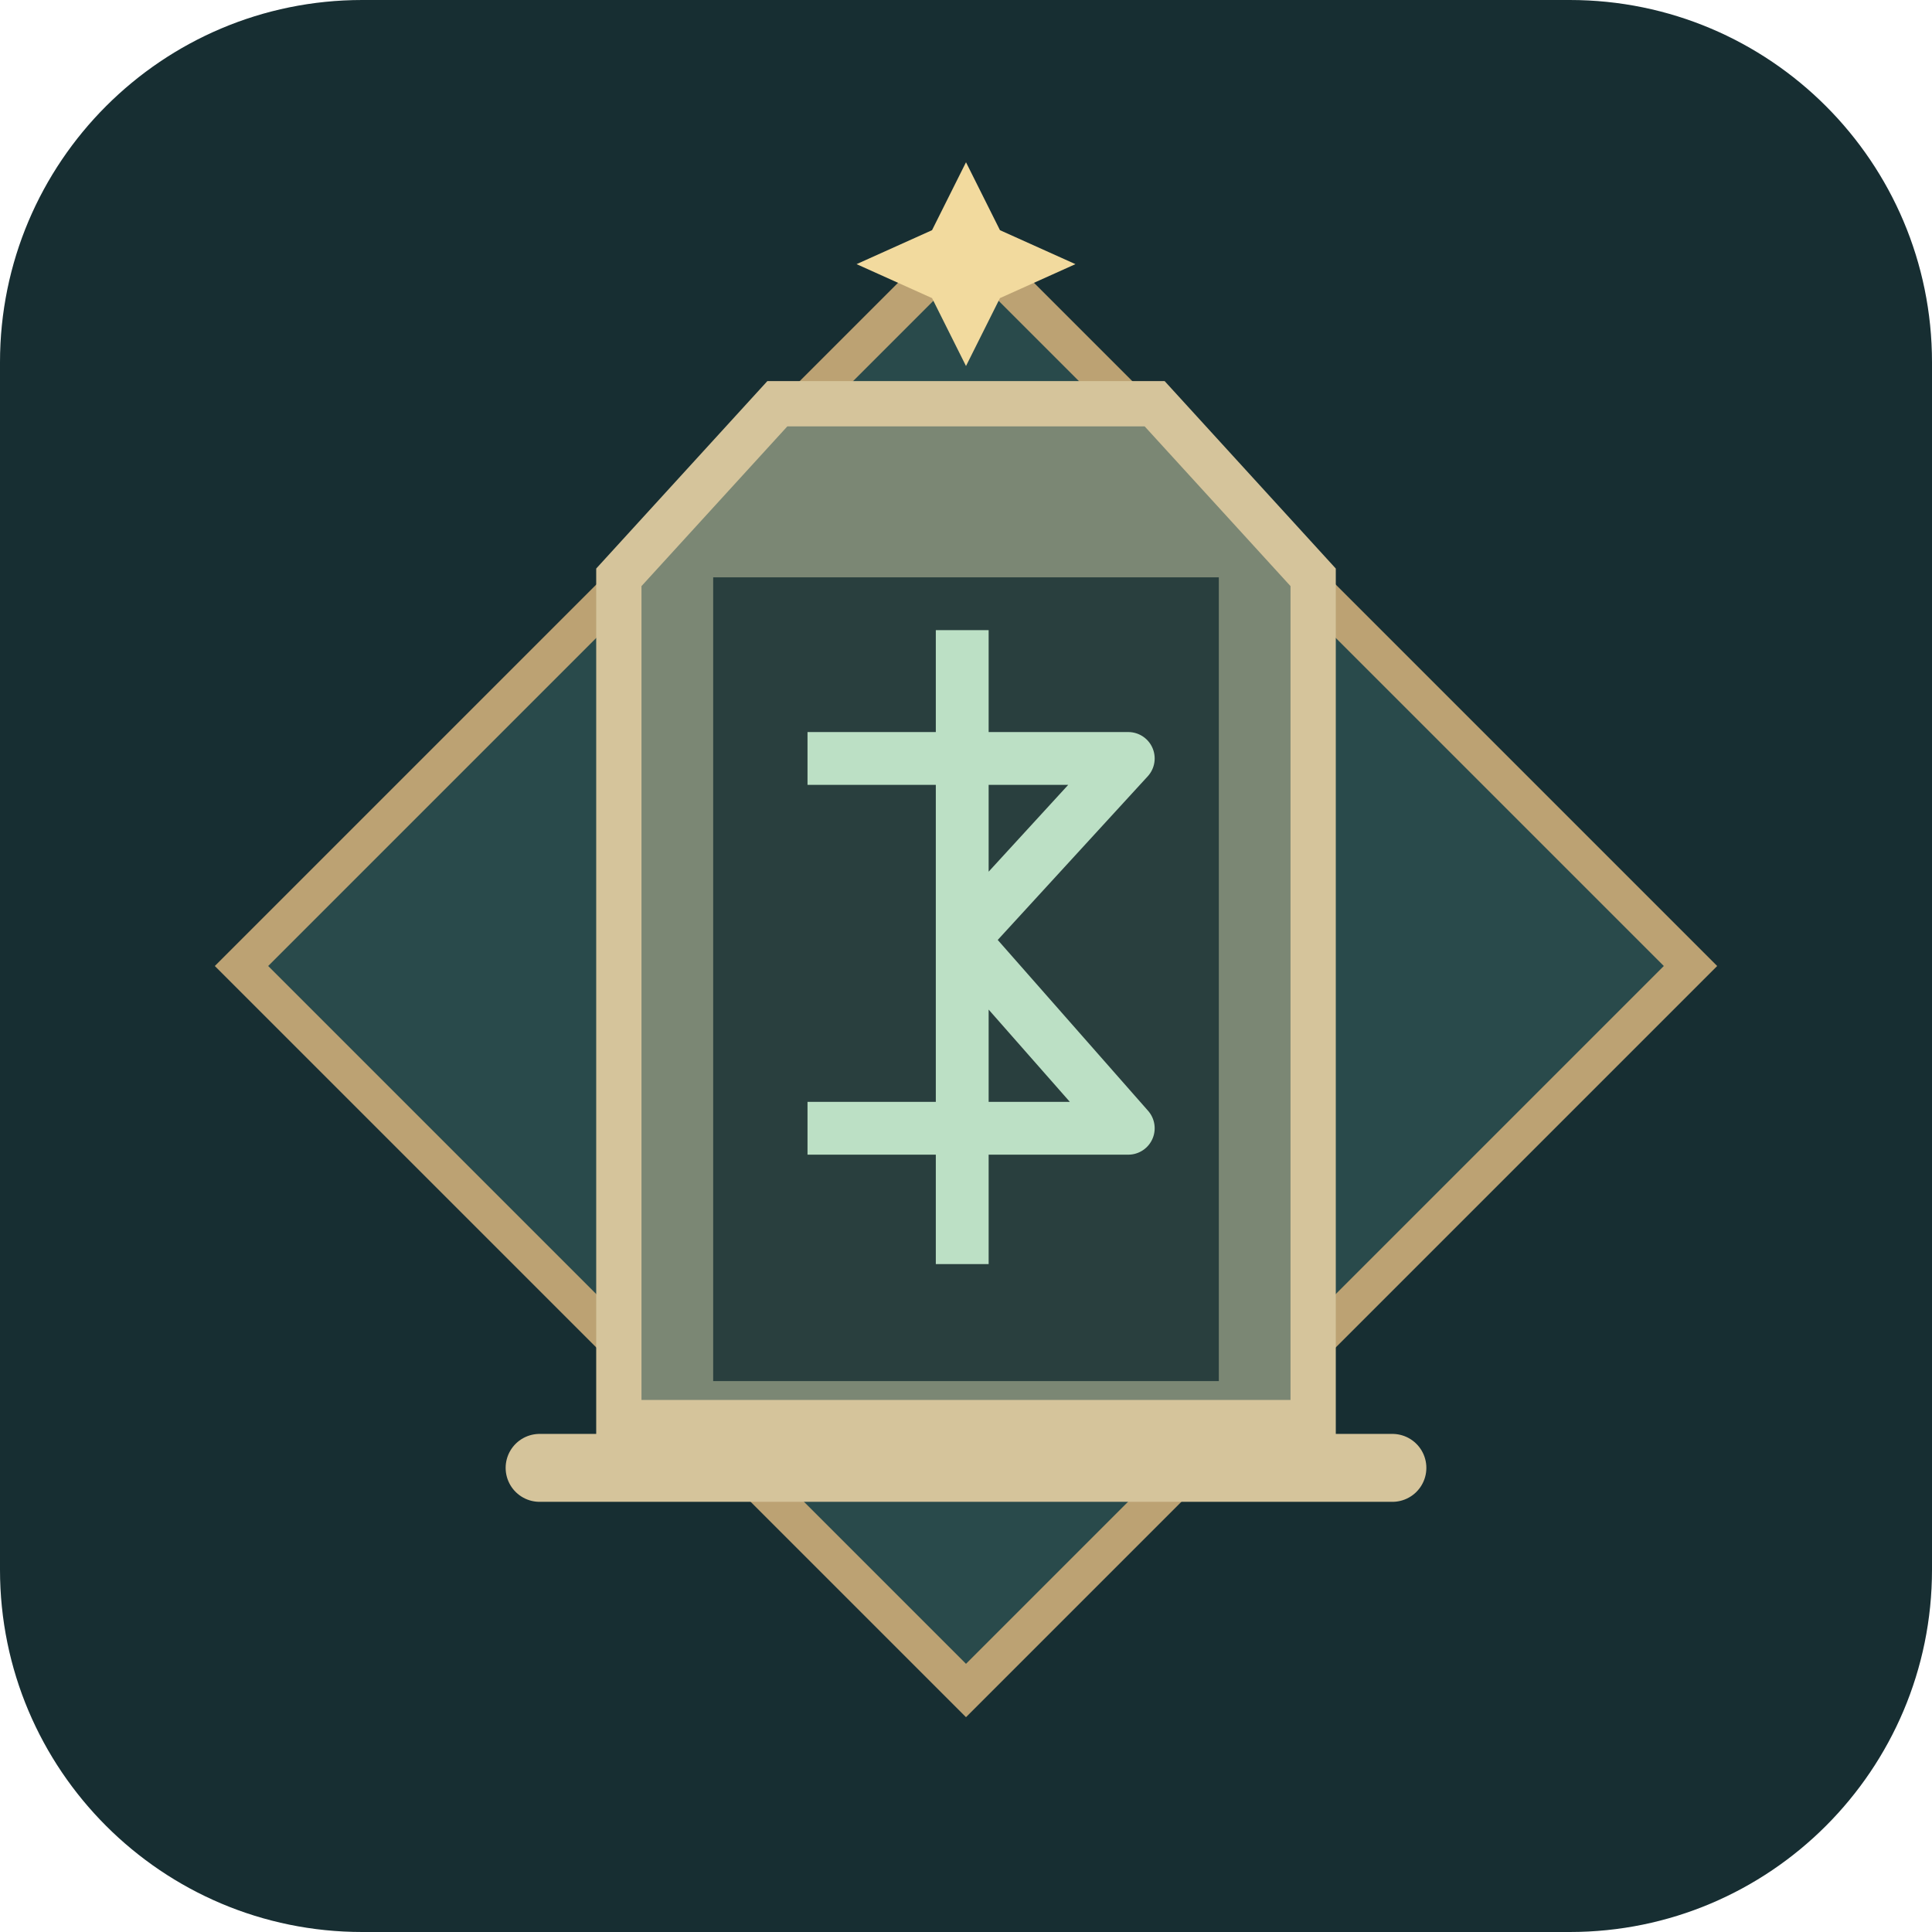
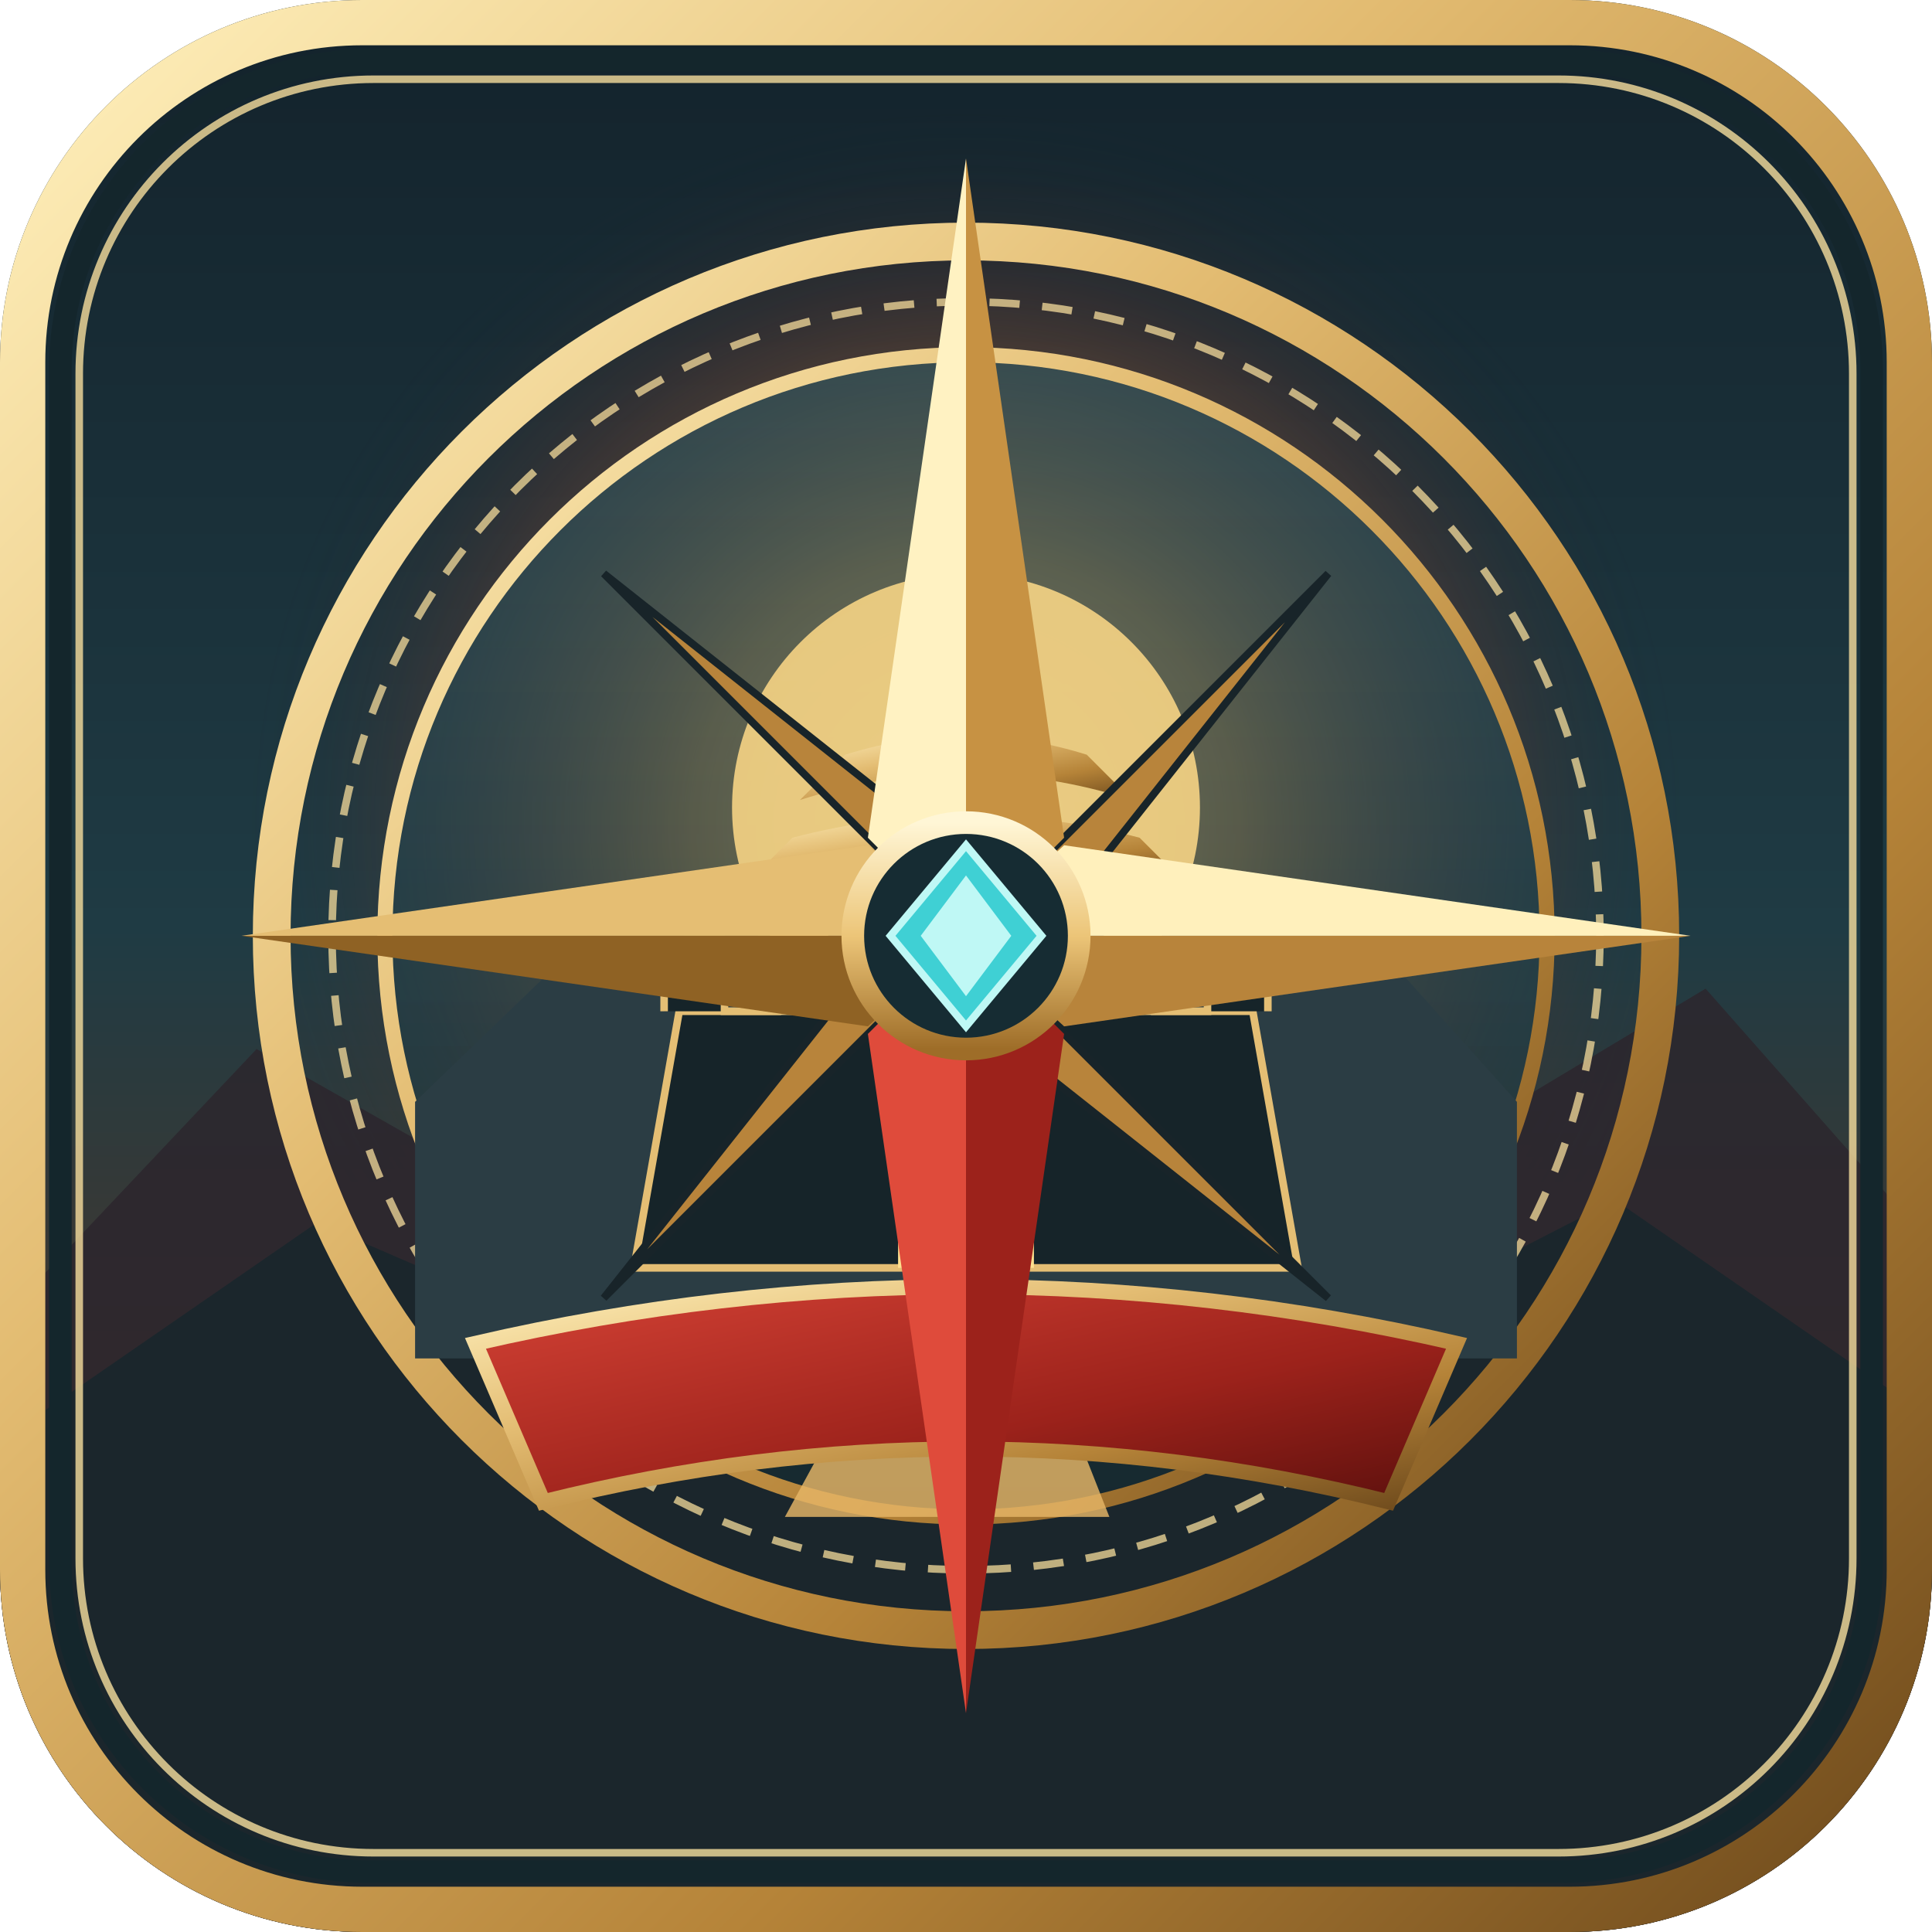
<svg xmlns="http://www.w3.org/2000/svg" width="512" height="512" viewBox="0 0 512 512">
-   <rect width="512" height="512" rx="96" fill="#172e32" />
-   <path d="M64 256L256 64l192 192-192 192z" fill="#294a4b" stroke="#bca273" stroke-width="10" />
-   <path d="M164 377V153l42-46h100l42 46v224z" fill="#7b8774" stroke="#d5c49b" stroke-width="12" />
-   <path d="M189 153h134v213H189z" fill="#293f3e" />
-   <path d="M214 201h85l-44 48 44 50h-85m41-132v168" fill="none" stroke="#bce0c5" stroke-width="14" stroke-linejoin="round" />
-   <path d="M143 389h226" stroke="#d5c49b" stroke-width="18" stroke-linecap="round" />
-   <path d="M256 43l9 18 20 9-20 9-9 18-9-18-20-9 20-9z" fill="#f2da9e" />
+   <defs>
+     <linearGradient id="bgGrad" x1="0" y1="0" x2="0" y2="1">
+       <stop offset="0%" stop-color="#13222b" />
+       <stop offset="48%" stop-color="#1f3b44" />
+       <stop offset="78%" stop-color="#4e3729" />
+       <stop offset="100%" stop-color="#1a181b" />
+     </linearGradient>
+     <radialGradient id="sunGlow" cx="50%" cy="46%" r="44%">
+       <stop offset="0%" stop-color="#ffdf8e" stop-opacity="0.95" />
+       <stop offset="38%" stop-color="#e89943" stop-opacity="0.65" />
+       <stop offset="75%" stop-color="#8c3f2b" stop-opacity="0.22" />
+       <stop offset="100%" stop-color="#13222b" stop-opacity="0" />
+     </radialGradient>
+     <linearGradient id="goldGrad" x1="0" y1="0" x2="1" y2="1">
+       <stop offset="0%" stop-color="#fff0bc" />
+       <stop offset="35%" stop-color="#e3bc72" />
+       <stop offset="70%" stop-color="#b58338" />
+       <stop offset="100%" stop-color="#6e4a1c" />
+     </linearGradient>
+     <linearGradient id="goldBright" x1="0" y1="0" x2="0" y2="1">
+       <stop offset="0%" stop-color="#fff6d6" />
+       <stop offset="50%" stop-color="#ecc578" />
+       <stop offset="100%" stop-color="#9e6d28" />
+     </linearGradient>
+     <linearGradient id="jadeGrad" x1="0" y1="0" x2="0" y2="1">
+       <stop offset="0%" stop-color="#2c5863" />
+       <stop offset="100%" stop-color="#142b32" />
+     </linearGradient>
+     <linearGradient id="crimsonGrad" x1="0" y1="0" x2="1" y2="1">
+       <stop offset="0%" stop-color="#d44235" />
+       <stop offset="60%" stop-color="#9c221b" />
+       <stop offset="100%" stop-color="#5c100d" />
+     </linearGradient>
+     <clipPath id="iconClip">
+       <rect x="0" y="0" width="512" height="512" rx="96" ry="96" />
+     </clipPath>
+   </defs>
+   <g clip-path="url(#iconClip)">
+     <rect width="512" height="512" fill="url(#bgGrad)" />
+     <circle cx="256" cy="236" r="220" fill="url(#sunGlow)" />
+     <path d="M0 350 L68 278 L128 312 L196 244 L256 292 L322 238 L392 298 L452 262 L512 330 L512 512 L0 512 Z" fill="#2b262d" opacity="0.85" />
+     <path d="M0 382 L84 324 L158 356 L256 296 L354 356 L428 318 L512 376 L512 512 L0 512 Z" fill="#1b262c" />
+     <circle cx="256" cy="248" r="184" fill="none" stroke="url(#goldGrad)" stroke-width="10" />
+     <circle cx="256" cy="248" r="168" fill="none" stroke="#f6dc9b" stroke-width="2" stroke-dasharray="8 6" opacity="0.75" />
+     <circle cx="256" cy="248" r="154" fill="url(#jadeGrad)" fill-opacity="0.58" stroke="url(#goldGrad)" stroke-width="4" />
+     <circle cx="256" cy="214" r="62" fill="#f9d686" opacity="0.88" />
+     <path d="M110 292 L166 238 L212 268 L256 226 L304 268 L350 234 L402 292 L402 360 L110 360 Z" fill="#2b3d44" />
+     <g fill="#162429" stroke="#e4be74" stroke-width="2">
+       <path d="M168 336 L180 268 L332 268 L344 336 Z" />
+       <path d="M176 268 V256 H192 V268 H206 V256 H222 V268 H290 V256 H306 V268 H320 V256 H336 V268" fill="#162429" />
+       <path d="M214 268 L222 232 L290 232 L298 268 Z" />
+       <path d="M198 234 Q256 218 314 234 L302 222 Q256 210 210 222 Z" fill="url(#goldGrad)" stroke="none" />
+       <path d="M212 212 Q256 198 300 212 L288 200 Q256 190 224 200 Z" fill="url(#goldGrad)" stroke="none" />
+       <path d="M256 182 L261 198 L251 198 Z" fill="#fff0bc" stroke="none" />
+     </g>
+     <path d="M238 336 V298 A18 18 0 0 1 274 298 V336 Z" fill="#ffdf8e" />
+     <path d="M244 336 L208 402 L294 402 L268 336 Z" fill="#e6b667" opacity="0.82" />
+     <path d="M126 356 Q256 326 386 356 L368 398 Q256 370 144 398 Z" fill="url(#crimsonGrad)" stroke="url(#goldGrad)" stroke-width="4" />
+     <g fill="#b8843b" stroke="#182429" stroke-width="2">
+       <polygon points="256,248 352,152 276,248" />
+       <polygon points="256,248 352,344 256,268" />
+       <polygon points="256,248 160,344 236,248" />
+       <polygon points="256,248 160,152 256,228" />
+     </g>
+     <polygon points="256,42 282,222 256,248" fill="#c79243" />
+     <polygon points="256,42 230,222 256,248" fill="#fff2c2" />
+     <polygon points="256,454 282,274 256,248" fill="#9c221b" />
+     <polygon points="256,454 230,274 256,248" fill="#df4b3b" />
+     <polygon points="448,248 282,224 256,248" fill="#fff0bc" />
+     <polygon points="448,248 282,272 256,248" fill="#b8843b" />
+     <polygon points="64,248 230,224 256,248" fill="#e5be73" />
+     <polygon points="64,248 230,272 256,248" fill="#8f6224" />
+     <circle cx="256" cy="248" r="30" fill="#162c33" stroke="url(#goldBright)" stroke-width="6" />
+     <polygon points="256,224 276,248 256,272 236,248" fill="#3fd0d4" stroke="#bff8f5" stroke-width="2" />
+     <polygon points="256,232 268,248 256,264 244,248" fill="#bff8f5" />
+     <rect x="6" y="6" width="500" height="500" rx="90" ry="90" fill="none" stroke="url(#goldGrad)" stroke-width="12" />
+     <rect x="16" y="16" width="480" height="480" rx="82" ry="82" fill="none" stroke="#14262c" stroke-width="6" />
+     <rect x="21" y="21" width="470" height="470" rx="78" ry="78" fill="none" stroke="#f7df9e" stroke-width="2" opacity="0.8" />
+   </g>
</svg>
